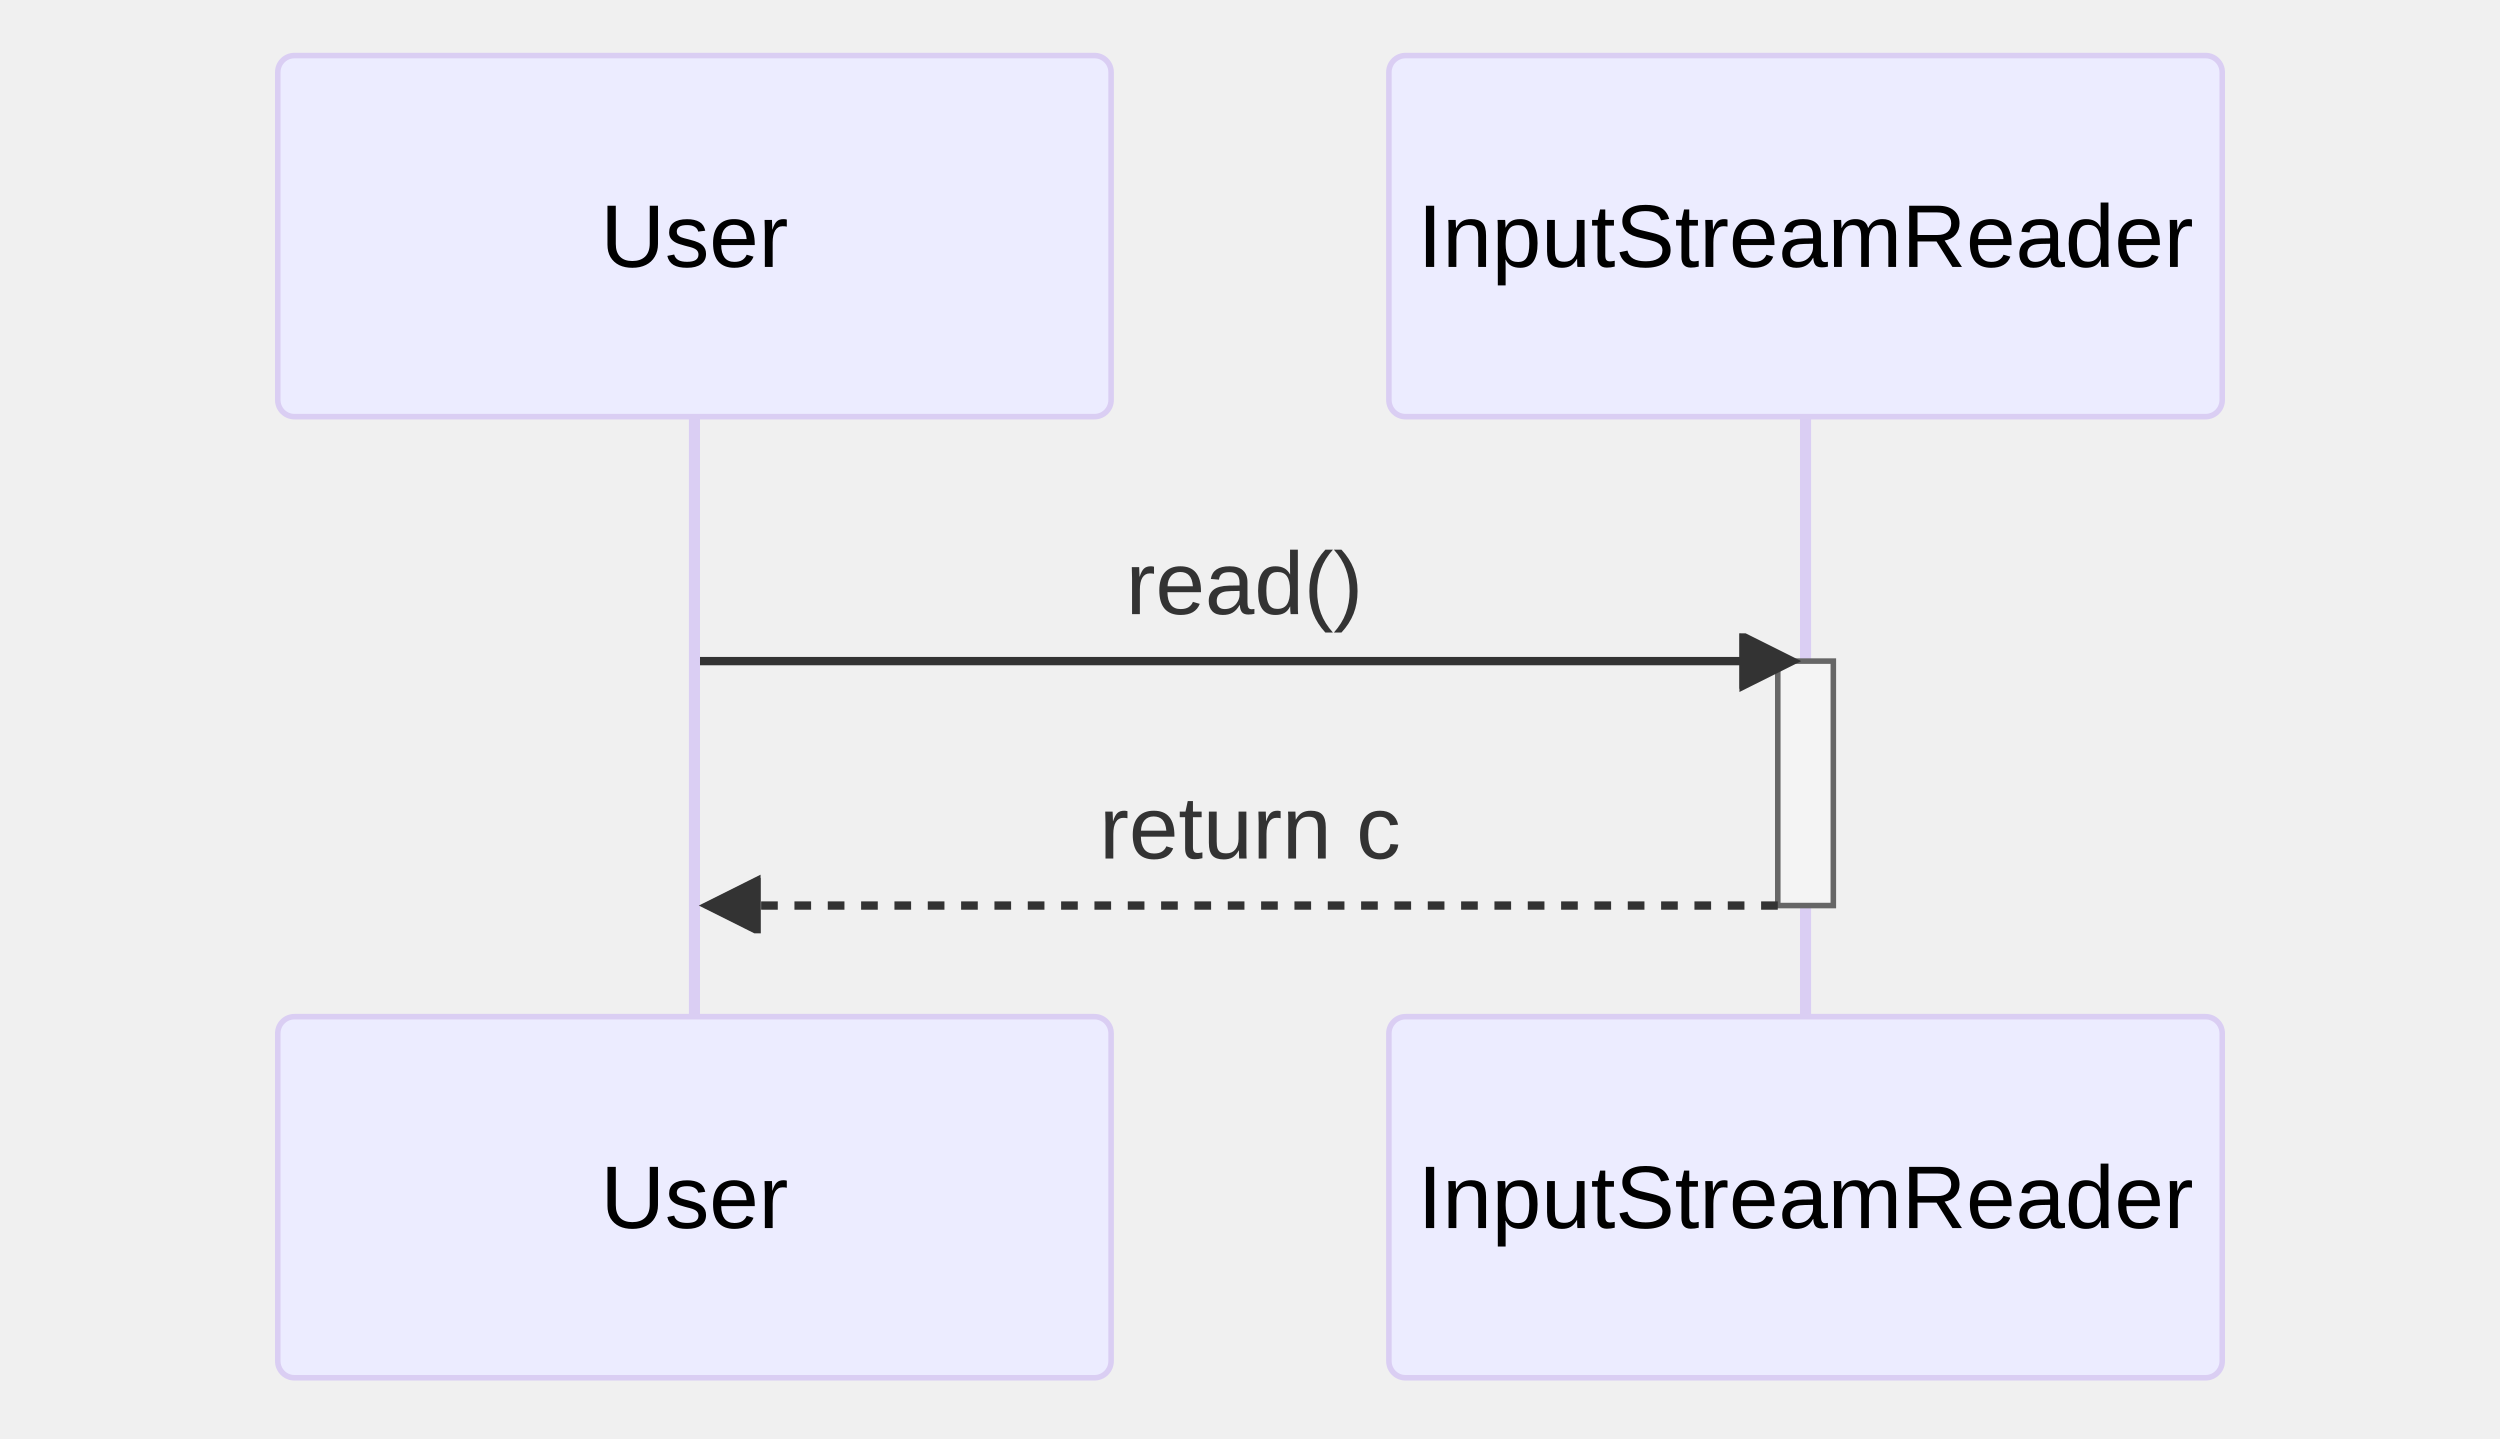
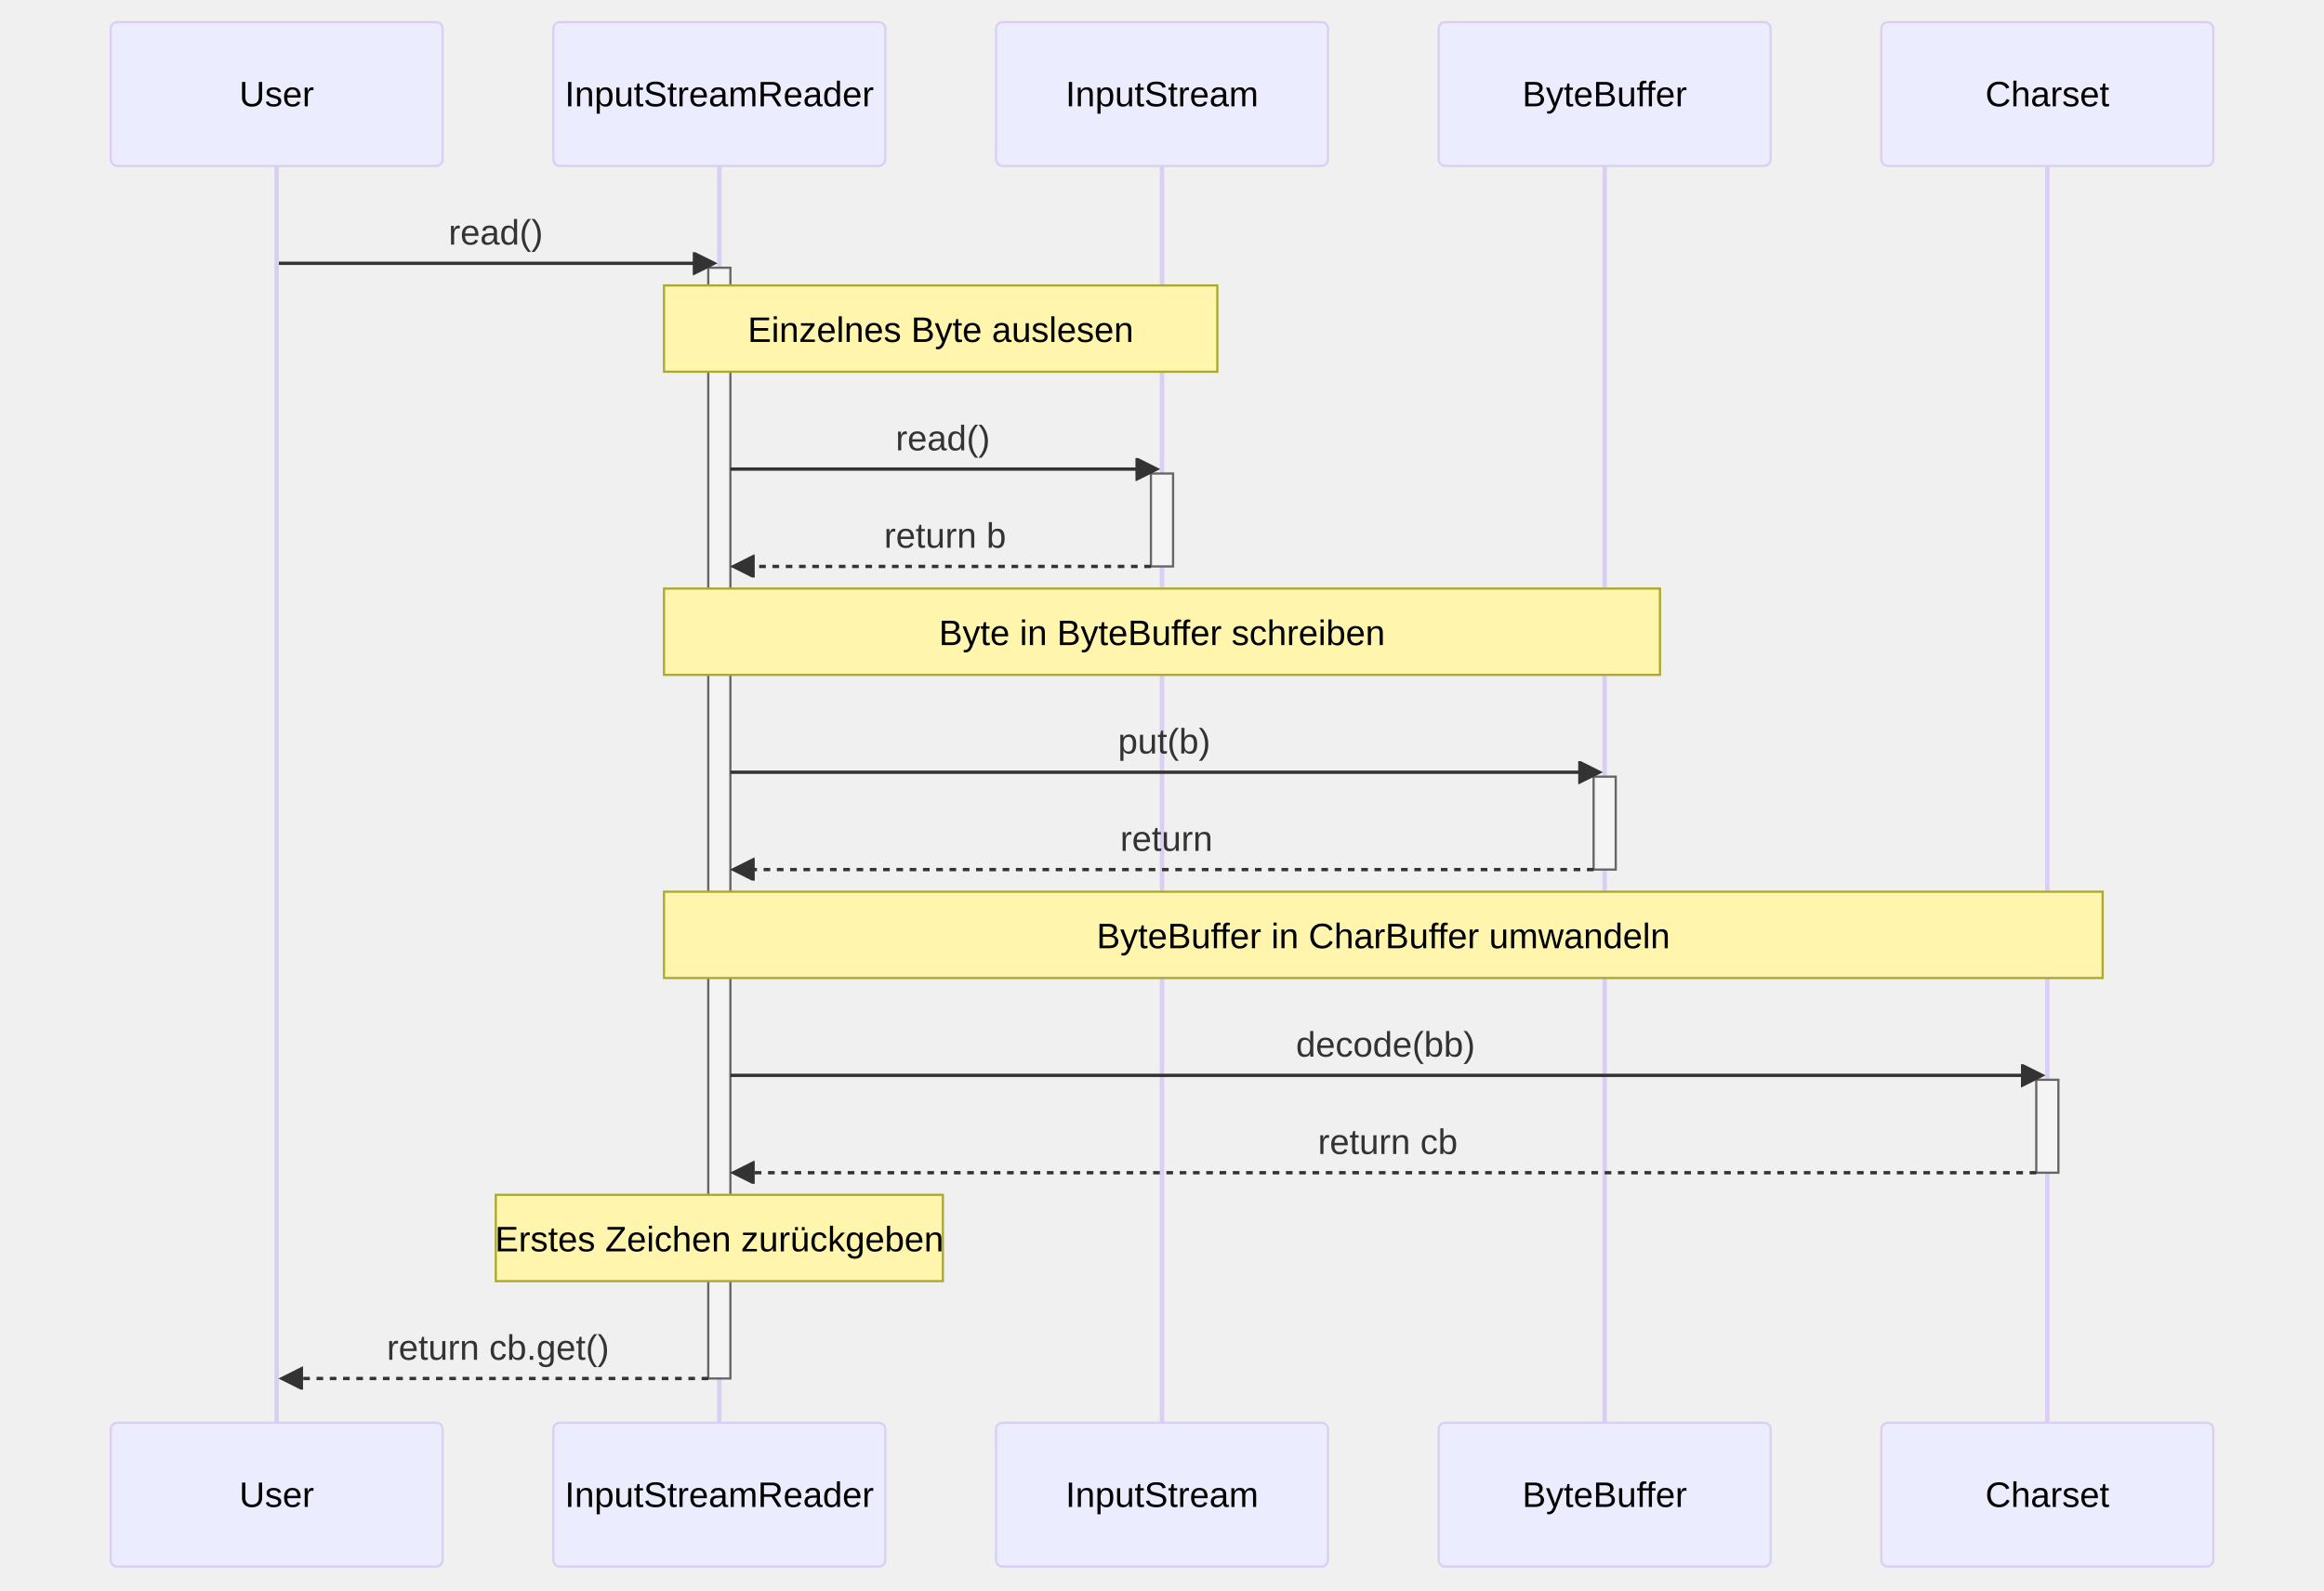
- <svg xmlns="http://www.w3.org/2000/svg" aria-roledescription="sequence" role="graphics-document document" viewBox="-50 -10 450 259" style="max-width: 450px; background-color: white;" width="100%" id="my-svg">
+ <svg xmlns="http://www.w3.org/2000/svg" aria-roledescription="sequence" role="graphics-document document" viewBox="-50 -10 1050 719" style="max-width: 1050px; background-color: white;" width="100%" id="my-svg">
  <g>
-     <rect class="actor actor-bottom" ry="3" rx="3" height="65" width="150" stroke="#666" fill="#eaeaea" y="173" x="200" />
-     <text style="text-anchor: middle; font-size: 16px; font-weight: 400;" class="actor" alignment-baseline="central" dominant-baseline="central" y="205.5" x="275">
+     <rect class="actor actor-bottom" ry="3" rx="3" height="65" width="150" stroke="#666" fill="#eaeaea" y="633" x="800" />
+     <text style="text-anchor: middle; font-size: 16px; font-weight: 400;" class="actor" alignment-baseline="central" dominant-baseline="central" y="665.5" x="875">
+       <tspan dy="0" x="875">Charset</tspan>
+     </text>
+   </g>
+   <g>
+     <rect class="actor actor-bottom" ry="3" rx="3" height="65" width="150" stroke="#666" fill="#eaeaea" y="633" x="600" />
+     <text style="text-anchor: middle; font-size: 16px; font-weight: 400;" class="actor" alignment-baseline="central" dominant-baseline="central" y="665.5" x="675">
+       <tspan dy="0" x="675">ByteBuffer</tspan>
+     </text>
+   </g>
+   <g>
+     <rect class="actor actor-bottom" ry="3" rx="3" height="65" width="150" stroke="#666" fill="#eaeaea" y="633" x="400" />
+     <text style="text-anchor: middle; font-size: 16px; font-weight: 400;" class="actor" alignment-baseline="central" dominant-baseline="central" y="665.5" x="475">
+       <tspan dy="0" x="475">InputStream</tspan>
+     </text>
+   </g>
+   <g>
+     <rect class="actor actor-bottom" ry="3" rx="3" height="65" width="150" stroke="#666" fill="#eaeaea" y="633" x="200" />
+     <text style="text-anchor: middle; font-size: 16px; font-weight: 400;" class="actor" alignment-baseline="central" dominant-baseline="central" y="665.5" x="275">
      <tspan dy="0" x="275">InputStreamReader</tspan>
    </text>
  </g>
  <g>
-     <rect class="actor actor-bottom" ry="3" rx="3" height="65" width="150" stroke="#666" fill="#eaeaea" y="173" x="0" />
-     <text style="text-anchor: middle; font-size: 16px; font-weight: 400;" class="actor" alignment-baseline="central" dominant-baseline="central" y="205.5" x="75">
+     <rect class="actor actor-bottom" ry="3" rx="3" height="65" width="150" stroke="#666" fill="#eaeaea" y="633" x="0" />
+     <text style="text-anchor: middle; font-size: 16px; font-weight: 400;" class="actor" alignment-baseline="central" dominant-baseline="central" y="665.5" x="75">
      <tspan dy="0" x="75">User</tspan>
    </text>
  </g>
  <g>
-     <line stroke="#999" stroke-width="0.5px" class="200" y2="173" x2="275" y1="5" x1="275" id="actor1" />
+     <line stroke="#999" stroke-width="0.5px" class="200" y2="633" x2="875" y1="5" x1="875" id="actor4" />
+     <g id="root-4">
+       <rect class="actor actor-top" ry="3" rx="3" height="65" width="150" stroke="#666" fill="#eaeaea" y="0" x="800" />
+       <text style="text-anchor: middle; font-size: 16px; font-weight: 400;" class="actor" alignment-baseline="central" dominant-baseline="central" y="32.5" x="875">
+         <tspan dy="0" x="875">Charset</tspan>
+       </text>
+     </g>
+   </g>
+   <g>
+     <line stroke="#999" stroke-width="0.5px" class="200" y2="633" x2="675" y1="5" x1="675" id="actor3" />
+     <g id="root-3">
+       <rect class="actor actor-top" ry="3" rx="3" height="65" width="150" stroke="#666" fill="#eaeaea" y="0" x="600" />
+       <text style="text-anchor: middle; font-size: 16px; font-weight: 400;" class="actor" alignment-baseline="central" dominant-baseline="central" y="32.5" x="675">
+         <tspan dy="0" x="675">ByteBuffer</tspan>
+       </text>
+     </g>
+   </g>
+   <g>
+     <line stroke="#999" stroke-width="0.5px" class="200" y2="633" x2="475" y1="5" x1="475" id="actor2" />
+     <g id="root-2">
+       <rect class="actor actor-top" ry="3" rx="3" height="65" width="150" stroke="#666" fill="#eaeaea" y="0" x="400" />
+       <text style="text-anchor: middle; font-size: 16px; font-weight: 400;" class="actor" alignment-baseline="central" dominant-baseline="central" y="32.5" x="475">
+         <tspan dy="0" x="475">InputStream</tspan>
+       </text>
+     </g>
+   </g>
+   <g>
+     <line stroke="#999" stroke-width="0.5px" class="200" y2="633" x2="275" y1="5" x1="275" id="actor1" />
    <g id="root-1">
      <rect class="actor actor-top" ry="3" rx="3" height="65" width="150" stroke="#666" fill="#eaeaea" y="0" x="200" />
      <text style="text-anchor: middle; font-size: 16px; font-weight: 400;" class="actor" alignment-baseline="central" dominant-baseline="central" y="32.5" x="275">
        <tspan dy="0" x="275">InputStreamReader</tspan>
      </text>
    </g>
  </g>
  <g>
-     <line stroke="#999" stroke-width="0.5px" class="200" y2="173" x2="75" y1="5" x1="75" id="actor0" />
+     <line stroke="#999" stroke-width="0.5px" class="200" y2="633" x2="75" y1="5" x1="75" id="actor0" />
    <g id="root-0">
      <rect class="actor actor-top" ry="3" rx="3" height="65" width="150" stroke="#666" fill="#eaeaea" y="0" x="0" />
      <text style="text-anchor: middle; font-size: 16px; font-weight: 400;" class="actor" alignment-baseline="central" dominant-baseline="central" y="32.5" x="75">
        <tspan dy="0" x="75">User</tspan>
      </text>
    </g>
  </g>
  <style>#my-svg{font-family:"trebuchet ms",verdana,arial,sans-serif;font-size:16px;fill:#333;}#my-svg .error-icon{fill:#552222;}#my-svg .error-text{fill:#552222;stroke:#552222;}#my-svg .edge-thickness-normal{stroke-width:2px;}#my-svg .edge-thickness-thick{stroke-width:3.5px;}#my-svg .edge-pattern-solid{stroke-dasharray:0;}#my-svg .edge-pattern-dashed{stroke-dasharray:3;}#my-svg .edge-pattern-dotted{stroke-dasharray:2;}#my-svg .marker{fill:#333333;stroke:#333333;}#my-svg .marker.cross{stroke:#333333;}#my-svg svg{font-family:"trebuchet ms",verdana,arial,sans-serif;font-size:16px;}#my-svg .actor{stroke:hsl(259.626, 59.777%, 87.902%);fill:#ECECFF;}#my-svg text.actor&gt;tspan{fill:black;stroke:none;}#my-svg .actor-line{stroke:grey;}#my-svg .messageLine0{stroke-width:1.5;stroke-dasharray:none;stroke:#333;}#my-svg .messageLine1{stroke-width:1.5;stroke-dasharray:2,2;stroke:#333;}#my-svg #arrowhead path{fill:#333;stroke:#333;}#my-svg .sequenceNumber{fill:white;}#my-svg #sequencenumber{fill:#333;}#my-svg #crosshead path{fill:#333;stroke:#333;}#my-svg .messageText{fill:#333;stroke:none;}#my-svg .labelBox{stroke:hsl(259.626, 59.777%, 87.902%);fill:#ECECFF;}#my-svg .labelText,#my-svg .labelText&gt;tspan{fill:black;stroke:none;}#my-svg .loopText,#my-svg .loopText&gt;tspan{fill:black;stroke:none;}#my-svg .loopLine{stroke-width:2px;stroke-dasharray:2,2;stroke:hsl(259.626, 59.777%, 87.902%);fill:hsl(259.626, 59.777%, 87.902%);}#my-svg .note{stroke:#aaaa33;fill:#fff5ad;}#my-svg .noteText,#my-svg .noteText&gt;tspan{fill:black;stroke:none;}#my-svg .activation0{fill:#f4f4f4;stroke:#666;}#my-svg .activation1{fill:#f4f4f4;stroke:#666;}#my-svg .activation2{fill:#f4f4f4;stroke:#666;}#my-svg .actorPopupMenu{position:absolute;}#my-svg .actorPopupMenuPanel{position:absolute;fill:#ECECFF;box-shadow:0px 8px 16px 0px rgba(0,0,0,0.2);filter:drop-shadow(3px 5px 2px rgb(0 0 0 / 0.4));}#my-svg .actor-man line{stroke:hsl(259.626, 59.777%, 87.902%);fill:#ECECFF;}#my-svg .actor-man circle,#my-svg line{stroke:hsl(259.626, 59.777%, 87.902%);fill:#ECECFF;stroke-width:2px;}#my-svg :root{--mermaid-font-family:"trebuchet ms",verdana,arial,sans-serif;}</style>
  <g />
  <defs>
    <symbol height="24" width="24" id="computer">
      <path d="M2 2v13h20v-13h-20zm18 11h-16v-9h16v9zm-10.228 6l.466-1h3.524l.467 1h-4.457zm14.228 3h-24l2-6h2.104l-1.33 4h18.45l-1.297-4h2.073l2 6zm-5-10h-14v-7h14v7z" transform="scale(.5)" />
    </symbol>
  </defs>
  <defs>
    <symbol clip-rule="evenodd" fill-rule="evenodd" id="database">
      <path d="M12.258.001l.256.004.255.005.253.008.251.01.249.012.247.015.246.016.242.019.241.02.239.023.236.024.233.027.231.028.229.031.225.032.223.034.22.036.217.038.214.04.211.041.208.043.205.045.201.046.198.048.194.05.191.051.187.053.183.054.18.056.175.057.172.059.168.06.163.061.16.063.155.064.15.066.074.033.073.033.071.034.07.034.069.035.068.035.067.035.066.035.064.036.064.036.062.036.06.036.06.037.058.037.058.037.055.038.055.038.053.038.052.038.051.039.05.039.048.039.047.039.045.04.044.04.043.04.041.04.04.041.039.041.037.041.036.041.034.041.033.042.032.042.03.042.029.042.027.042.026.043.024.043.023.043.021.043.02.043.018.044.017.043.015.044.013.044.012.044.011.045.009.044.007.045.006.045.004.045.002.045.001.045v17l-.001.045-.002.045-.004.045-.006.045-.007.045-.009.044-.011.045-.012.044-.013.044-.015.044-.017.043-.018.044-.02.043-.021.043-.023.043-.024.043-.026.043-.027.042-.029.042-.03.042-.032.042-.033.042-.034.041-.036.041-.037.041-.039.041-.04.041-.041.04-.043.04-.044.04-.045.04-.047.039-.048.039-.05.039-.051.039-.052.038-.053.038-.055.038-.055.038-.058.037-.058.037-.06.037-.06.036-.062.036-.064.036-.064.036-.066.035-.067.035-.068.035-.069.035-.07.034-.071.034-.073.033-.074.033-.15.066-.155.064-.16.063-.163.061-.168.06-.172.059-.175.057-.18.056-.183.054-.187.053-.191.051-.194.05-.198.048-.201.046-.205.045-.208.043-.211.041-.214.04-.217.038-.22.036-.223.034-.225.032-.229.031-.231.028-.233.027-.236.024-.239.023-.241.02-.242.019-.246.016-.247.015-.249.012-.251.01-.253.008-.255.005-.256.004-.258.001-.258-.001-.256-.004-.255-.005-.253-.008-.251-.01-.249-.012-.247-.015-.245-.016-.243-.019-.241-.02-.238-.023-.236-.024-.234-.027-.231-.028-.228-.031-.226-.032-.223-.034-.22-.036-.217-.038-.214-.04-.211-.041-.208-.043-.204-.045-.201-.046-.198-.048-.195-.05-.19-.051-.187-.053-.184-.054-.179-.056-.176-.057-.172-.059-.167-.06-.164-.061-.159-.063-.155-.064-.151-.066-.074-.033-.072-.033-.072-.034-.07-.034-.069-.035-.068-.035-.067-.035-.066-.035-.064-.036-.063-.036-.062-.036-.061-.036-.06-.037-.058-.037-.057-.037-.056-.038-.055-.038-.053-.038-.052-.038-.051-.039-.049-.039-.049-.039-.046-.039-.046-.04-.044-.04-.043-.04-.041-.04-.04-.041-.039-.041-.037-.041-.036-.041-.034-.041-.033-.042-.032-.042-.03-.042-.029-.042-.027-.042-.026-.043-.024-.043-.023-.043-.021-.043-.02-.043-.018-.044-.017-.043-.015-.044-.013-.044-.012-.044-.011-.045-.009-.044-.007-.045-.006-.045-.004-.045-.002-.045-.001-.045v-17l.001-.045.002-.045.004-.045.006-.045.007-.045.009-.044.011-.045.012-.044.013-.044.015-.044.017-.043.018-.044.02-.043.021-.043.023-.043.024-.043.026-.043.027-.042.029-.042.03-.042.032-.042.033-.042.034-.041.036-.041.037-.041.039-.041.04-.041.041-.04.043-.04.044-.04.046-.04.046-.039.049-.039.049-.039.051-.039.052-.038.053-.038.055-.038.056-.038.057-.037.058-.037.06-.037.061-.036.062-.036.063-.036.064-.036.066-.035.067-.035.068-.035.069-.035.07-.034.072-.034.072-.033.074-.033.151-.066.155-.064.159-.063.164-.061.167-.06.172-.059.176-.057.179-.056.184-.054.187-.053.19-.051.195-.05.198-.048.201-.046.204-.045.208-.043.211-.041.214-.04.217-.038.22-.036.223-.034.226-.032.228-.031.231-.028.234-.027.236-.024.238-.023.241-.02.243-.019.245-.016.247-.015.249-.012.251-.01.253-.008.255-.005.256-.004.258-.001.258.001zm-9.258 20.499v.01l.001.021.003.021.004.022.005.021.006.022.007.022.009.023.01.022.011.023.012.023.013.023.015.023.016.024.017.023.018.024.019.024.021.024.022.025.023.024.024.025.052.049.056.05.061.051.066.051.07.051.075.051.079.052.084.052.088.052.092.052.097.052.102.051.105.052.11.052.114.051.119.051.123.051.127.05.131.05.135.05.139.048.144.049.147.047.152.047.155.047.16.045.163.045.167.043.171.043.176.041.178.041.183.039.187.039.19.037.194.035.197.035.202.033.204.031.209.03.212.029.216.027.219.025.222.024.226.021.23.02.233.018.236.016.24.015.243.012.246.01.249.008.253.005.256.004.259.001.26-.001.257-.004.254-.005.25-.008.247-.011.244-.012.241-.014.237-.016.233-.018.231-.021.226-.021.224-.024.22-.026.216-.027.212-.028.21-.031.205-.031.202-.034.198-.034.194-.036.191-.037.187-.039.183-.04.179-.04.175-.042.172-.043.168-.044.163-.045.16-.046.155-.046.152-.047.148-.048.143-.049.139-.049.136-.05.131-.05.126-.05.123-.051.118-.052.114-.051.11-.052.106-.052.101-.052.096-.052.092-.052.088-.053.083-.051.079-.052.074-.052.07-.051.065-.051.06-.051.056-.05.051-.05.023-.024.023-.025.021-.024.02-.024.019-.024.018-.024.017-.024.015-.023.014-.024.013-.023.012-.023.01-.023.01-.022.008-.022.006-.022.006-.022.004-.022.004-.021.001-.021.001-.021v-4.127l-.077.055-.08.053-.083.054-.085.053-.087.052-.09.052-.093.051-.095.05-.097.05-.1.049-.102.049-.105.048-.106.047-.109.047-.111.046-.114.045-.115.045-.118.044-.12.043-.122.042-.124.042-.126.041-.128.04-.13.04-.132.038-.134.038-.135.037-.138.037-.139.035-.142.035-.143.034-.144.033-.147.032-.148.031-.15.03-.151.03-.153.029-.154.027-.156.027-.158.026-.159.025-.161.024-.162.023-.163.022-.165.021-.166.02-.167.019-.169.018-.169.017-.171.016-.173.015-.173.014-.175.013-.175.012-.177.011-.178.01-.179.008-.179.008-.181.006-.182.005-.182.004-.184.003-.184.002h-.37l-.184-.002-.184-.003-.182-.004-.182-.005-.181-.006-.179-.008-.179-.008-.178-.01-.176-.011-.176-.012-.175-.013-.173-.014-.172-.015-.171-.016-.17-.017-.169-.018-.167-.019-.166-.02-.165-.021-.163-.022-.162-.023-.161-.024-.159-.025-.157-.026-.156-.027-.155-.027-.153-.029-.151-.03-.15-.03-.148-.031-.146-.032-.145-.033-.143-.034-.141-.035-.14-.035-.137-.037-.136-.037-.134-.038-.132-.038-.13-.04-.128-.04-.126-.041-.124-.042-.122-.042-.12-.044-.117-.043-.116-.045-.113-.045-.112-.046-.109-.047-.106-.047-.105-.048-.102-.049-.1-.049-.097-.05-.095-.05-.093-.052-.09-.051-.087-.052-.085-.053-.083-.054-.08-.054-.077-.054v4.127zm0-5.654v.011l.001.021.003.021.004.021.005.022.006.022.007.022.009.022.01.022.011.023.012.023.013.023.015.024.016.023.017.024.018.024.019.024.021.024.022.024.023.025.024.024.052.05.056.05.061.05.066.051.07.051.075.052.079.051.084.052.088.052.092.052.097.052.102.052.105.052.11.051.114.051.119.052.123.05.127.051.131.05.135.049.139.049.144.048.147.048.152.047.155.046.16.045.163.045.167.044.171.042.176.042.178.04.183.04.187.038.19.037.194.036.197.034.202.033.204.032.209.03.212.028.216.027.219.025.222.024.226.022.23.02.233.018.236.016.24.014.243.012.246.01.249.008.253.006.256.003.259.001.26-.001.257-.003.254-.006.25-.008.247-.01.244-.012.241-.015.237-.016.233-.018.231-.02.226-.022.224-.024.22-.025.216-.027.212-.029.21-.03.205-.032.202-.033.198-.035.194-.036.191-.037.187-.039.183-.039.179-.041.175-.042.172-.043.168-.044.163-.045.16-.045.155-.047.152-.047.148-.048.143-.048.139-.05.136-.049.131-.05.126-.051.123-.051.118-.051.114-.052.11-.052.106-.052.101-.052.096-.052.092-.052.088-.052.083-.052.079-.052.074-.051.07-.052.065-.051.06-.05.056-.051.051-.049.023-.025.023-.024.021-.025.02-.024.019-.024.018-.024.017-.024.015-.023.014-.023.013-.024.012-.022.01-.023.01-.023.008-.022.006-.022.006-.022.004-.021.004-.022.001-.021.001-.021v-4.139l-.077.054-.08.054-.083.054-.085.052-.087.053-.09.051-.093.051-.095.051-.097.05-.1.049-.102.049-.105.048-.106.047-.109.047-.111.046-.114.045-.115.044-.118.044-.12.044-.122.042-.124.042-.126.041-.128.04-.13.039-.132.039-.134.038-.135.037-.138.036-.139.036-.142.035-.143.033-.144.033-.147.033-.148.031-.15.03-.151.03-.153.028-.154.028-.156.027-.158.026-.159.025-.161.024-.162.023-.163.022-.165.021-.166.02-.167.019-.169.018-.169.017-.171.016-.173.015-.173.014-.175.013-.175.012-.177.011-.178.009-.179.009-.179.007-.181.007-.182.005-.182.004-.184.003-.184.002h-.37l-.184-.002-.184-.003-.182-.004-.182-.005-.181-.007-.179-.007-.179-.009-.178-.009-.176-.011-.176-.012-.175-.013-.173-.014-.172-.015-.171-.016-.17-.017-.169-.018-.167-.019-.166-.02-.165-.021-.163-.022-.162-.023-.161-.024-.159-.025-.157-.026-.156-.027-.155-.028-.153-.028-.151-.03-.15-.03-.148-.031-.146-.033-.145-.033-.143-.033-.141-.035-.14-.036-.137-.036-.136-.037-.134-.038-.132-.039-.13-.039-.128-.04-.126-.041-.124-.042-.122-.043-.12-.043-.117-.044-.116-.044-.113-.046-.112-.046-.109-.046-.106-.047-.105-.048-.102-.049-.1-.049-.097-.05-.095-.051-.093-.051-.09-.051-.087-.053-.085-.052-.083-.054-.08-.054-.077-.054v4.139zm0-5.666v.011l.001.02.003.022.004.021.005.022.006.021.007.022.009.023.01.022.011.023.012.023.013.023.015.023.016.024.017.024.018.023.019.024.021.025.022.024.023.024.024.025.052.05.056.05.061.05.066.051.07.051.075.052.079.051.084.052.088.052.092.052.097.052.102.052.105.051.11.052.114.051.119.051.123.051.127.05.131.05.135.05.139.049.144.048.147.048.152.047.155.046.16.045.163.045.167.043.171.043.176.042.178.04.183.04.187.038.19.037.194.036.197.034.202.033.204.032.209.03.212.028.216.027.219.025.222.024.226.021.23.02.233.018.236.017.24.014.243.012.246.01.249.008.253.006.256.003.259.001.26-.001.257-.003.254-.006.25-.008.247-.01.244-.013.241-.014.237-.016.233-.018.231-.02.226-.022.224-.024.22-.025.216-.027.212-.029.21-.03.205-.032.202-.033.198-.035.194-.036.191-.037.187-.039.183-.039.179-.041.175-.042.172-.043.168-.044.163-.045.16-.045.155-.047.152-.047.148-.048.143-.049.139-.049.136-.049.131-.051.126-.05.123-.051.118-.052.114-.051.11-.052.106-.052.101-.052.096-.052.092-.052.088-.052.083-.052.079-.052.074-.052.07-.051.065-.051.06-.051.056-.05.051-.049.023-.025.023-.025.021-.024.02-.024.019-.024.018-.024.017-.024.015-.023.014-.024.013-.023.012-.023.01-.022.01-.023.008-.022.006-.022.006-.022.004-.022.004-.021.001-.021.001-.021v-4.153l-.077.054-.08.054-.083.053-.085.053-.087.053-.09.051-.093.051-.095.051-.097.05-.1.049-.102.048-.105.048-.106.048-.109.046-.111.046-.114.046-.115.044-.118.044-.12.043-.122.043-.124.042-.126.041-.128.04-.13.039-.132.039-.134.038-.135.037-.138.036-.139.036-.142.034-.143.034-.144.033-.147.032-.148.032-.15.03-.151.03-.153.028-.154.028-.156.027-.158.026-.159.024-.161.024-.162.023-.163.023-.165.021-.166.02-.167.019-.169.018-.169.017-.171.016-.173.015-.173.014-.175.013-.175.012-.177.01-.178.01-.179.009-.179.007-.181.006-.182.006-.182.004-.184.003-.184.001-.185.001-.185-.001-.184-.001-.184-.003-.182-.004-.182-.006-.181-.006-.179-.007-.179-.009-.178-.01-.176-.01-.176-.012-.175-.013-.173-.014-.172-.015-.171-.016-.17-.017-.169-.018-.167-.019-.166-.02-.165-.021-.163-.023-.162-.023-.161-.024-.159-.024-.157-.026-.156-.027-.155-.028-.153-.028-.151-.03-.15-.03-.148-.032-.146-.032-.145-.033-.143-.034-.141-.034-.14-.036-.137-.036-.136-.037-.134-.038-.132-.039-.13-.039-.128-.041-.126-.041-.124-.041-.122-.043-.12-.043-.117-.044-.116-.044-.113-.046-.112-.046-.109-.046-.106-.048-.105-.048-.102-.048-.1-.05-.097-.049-.095-.051-.093-.051-.09-.052-.087-.052-.085-.053-.083-.053-.08-.054-.077-.054v4.153zm8.74-8.179l-.257.004-.254.005-.25.008-.247.011-.244.012-.241.014-.237.016-.233.018-.231.021-.226.022-.224.023-.22.026-.216.027-.212.028-.21.031-.205.032-.202.033-.198.034-.194.036-.191.038-.187.038-.183.04-.179.041-.175.042-.172.043-.168.043-.163.045-.16.046-.155.046-.152.048-.148.048-.143.048-.139.049-.136.05-.131.05-.126.051-.123.051-.118.051-.114.052-.11.052-.106.052-.101.052-.096.052-.092.052-.088.052-.083.052-.079.052-.074.051-.07.052-.065.051-.06.05-.056.05-.051.05-.023.025-.023.024-.021.024-.02.025-.019.024-.018.024-.017.023-.015.024-.014.023-.013.023-.012.023-.01.023-.01.022-.008.022-.006.023-.006.021-.004.022-.004.021-.001.021-.001.021.001.021.001.021.004.021.004.022.006.021.006.023.008.022.01.022.01.023.012.023.013.023.014.023.015.024.017.023.018.024.019.024.02.025.021.024.023.024.023.025.051.05.056.05.06.05.065.051.07.052.074.051.079.052.083.052.088.052.092.052.096.052.101.052.106.052.11.052.114.052.118.051.123.051.126.051.131.05.136.05.139.049.143.048.148.048.152.048.155.046.16.046.163.045.168.043.172.043.175.042.179.041.183.04.187.038.191.038.194.036.198.034.202.033.205.032.21.031.212.028.216.027.22.026.224.023.226.022.231.021.233.018.237.016.241.014.244.012.247.011.25.008.254.005.257.004.26.001.26-.001.257-.004.254-.005.25-.008.247-.011.244-.012.241-.014.237-.016.233-.018.231-.021.226-.022.224-.023.22-.026.216-.027.212-.028.21-.031.205-.032.202-.033.198-.034.194-.036.191-.038.187-.038.183-.04.179-.041.175-.042.172-.043.168-.043.163-.045.16-.046.155-.046.152-.048.148-.048.143-.048.139-.049.136-.05.131-.05.126-.051.123-.051.118-.051.114-.052.11-.052.106-.052.101-.052.096-.052.092-.052.088-.052.083-.052.079-.052.074-.051.07-.052.065-.051.06-.05.056-.05.051-.05.023-.025.023-.024.021-.024.02-.025.019-.024.018-.024.017-.023.015-.024.014-.023.013-.023.012-.023.01-.023.01-.022.008-.022.006-.023.006-.021.004-.022.004-.021.001-.021.001-.021-.001-.021-.001-.021-.004-.021-.004-.022-.006-.021-.006-.023-.008-.022-.01-.022-.01-.023-.012-.023-.013-.023-.014-.023-.015-.024-.017-.023-.018-.024-.019-.024-.02-.025-.021-.024-.023-.024-.023-.025-.051-.05-.056-.05-.06-.05-.065-.051-.07-.052-.074-.051-.079-.052-.083-.052-.088-.052-.092-.052-.096-.052-.101-.052-.106-.052-.11-.052-.114-.052-.118-.051-.123-.051-.126-.051-.131-.05-.136-.05-.139-.049-.143-.048-.148-.048-.152-.048-.155-.046-.16-.046-.163-.045-.168-.043-.172-.043-.175-.042-.179-.041-.183-.04-.187-.038-.191-.038-.194-.036-.198-.034-.202-.033-.205-.032-.21-.031-.212-.028-.216-.027-.22-.026-.224-.023-.226-.022-.231-.021-.233-.018-.237-.016-.241-.014-.244-.012-.247-.011-.25-.008-.254-.005-.257-.004-.26-.001-.26.001z" transform="scale(.5)" />
    </symbol>
  </defs>
  <defs>
    <symbol height="24" width="24" id="clock">
      <path d="M12 2c5.514 0 10 4.486 10 10s-4.486 10-10 10-10-4.486-10-10 4.486-10 10-10zm0-2c-6.627 0-12 5.373-12 12s5.373 12 12 12 12-5.373 12-12-5.373-12-12-12zm5.848 12.459c.202.038.202.333.001.372-1.907.361-6.045 1.111-6.547 1.111-.719 0-1.301-.582-1.301-1.301 0-.512.77-5.447 1.125-7.445.034-.192.312-.181.343.014l.985 6.238 5.394 1.011z" transform="scale(.5)" />
    </symbol>
  </defs>
  <defs>
    <marker orient="auto" markerHeight="12" markerWidth="12" markerUnits="userSpaceOnUse" refY="5" refX="7.9" id="arrowhead">
      <path d="M 0 0 L 10 5 L 0 10 z" />
    </marker>
  </defs>
  <defs>
    <marker refY="4.5" refX="4" orient="auto" markerHeight="8" markerWidth="15" id="crosshead">
      <path style="stroke-dasharray: 0, 0;" d="M 1,2 L 6,7 M 6,2 L 1,7" stroke-width="1pt" stroke="#000000" fill="none" />
    </marker>
  </defs>
  <defs>
    <marker orient="auto" markerHeight="28" markerWidth="20" refY="7" refX="15.5" id="filled-head">
      <path d="M 18,7 L9,13 L14,7 L9,1 Z" />
    </marker>
  </defs>
  <defs>
    <marker orient="auto" markerHeight="40" markerWidth="60" refY="15" refX="15" id="sequencenumber">
      <circle r="6" cy="15" cx="15" />
    </marker>
  </defs>
  <g>
-     <rect class="activation0" ry="0" rx="0" height="44" width="10" stroke="#666" fill="#EDF2AE" y="109" x="270" />
+     <rect class="activation0" ry="0" rx="0" height="502" width="10" stroke="#666" fill="#EDF2AE" y="111" x="270" />
+   </g>
+   <g>
+     <rect class="note" ry="0" rx="0" height="39" width="250" stroke="#666" fill="#EDF2AE" y="119" x="250" />
+     <text style="font-size: 16px; font-weight: 400;" dy="1em" class="noteText" alignment-baseline="middle" dominant-baseline="middle" text-anchor="middle" y="124" x="375">
+       <tspan x="375">Einzelnes Byte auslesen</tspan>
+     </text>
+   </g>
+   <g>
+     <rect class="activation0" ry="0" rx="0" height="42" width="10" stroke="#666" fill="#EDF2AE" y="204" x="470" />
+   </g>
+   <g>
+     <rect class="note" ry="0" rx="0" height="39" width="450" stroke="#666" fill="#EDF2AE" y="256" x="250" />
+     <text style="font-size: 16px; font-weight: 400;" dy="1em" class="noteText" alignment-baseline="middle" dominant-baseline="middle" text-anchor="middle" y="261" x="475">
+       <tspan x="475">Byte in ByteBuffer schreiben</tspan>
+     </text>
+   </g>
+   <g>
+     <rect class="activation0" ry="0" rx="0" height="42" width="10" stroke="#666" fill="#EDF2AE" y="341" x="670" />
+   </g>
+   <g>
+     <rect class="note" ry="0" rx="0" height="39" width="650" stroke="#666" fill="#EDF2AE" y="393" x="250" />
+     <text style="font-size: 16px; font-weight: 400;" dy="1em" class="noteText" alignment-baseline="middle" dominant-baseline="middle" text-anchor="middle" y="398" x="575">
+       <tspan x="575">ByteBuffer in CharBuffer umwandeln</tspan>
+     </text>
+   </g>
+   <g>
+     <rect class="activation0" ry="0" rx="0" height="42" width="10" stroke="#666" fill="#EDF2AE" y="478" x="870" />
+   </g>
+   <g>
+     <rect class="note" ry="0" rx="0" height="39" width="202" stroke="#666" fill="#EDF2AE" y="530" x="174" />
+     <text style="font-size: 16px; font-weight: 400;" dy="1em" class="noteText" alignment-baseline="middle" dominant-baseline="middle" text-anchor="middle" y="535" x="275">
+       <tspan x="275">Erstes Zeichen zurückgeben</tspan>
+     </text>
  </g>
  <text style="font-size: 16px; font-weight: 400;" dy="1em" class="messageText" alignment-baseline="middle" dominant-baseline="middle" text-anchor="middle" y="80" x="174">read()</text>
  <line style="fill: none;" marker-end="url(#arrowhead)" stroke="none" stroke-width="2" class="messageLine0" y2="109" x2="271" y1="109" x1="76" />
-   <text style="font-size: 16px; font-weight: 400;" dy="1em" class="messageText" alignment-baseline="middle" dominant-baseline="middle" text-anchor="middle" y="124" x="175">return c</text>
-   <line style="stroke-dasharray: 3, 3; fill: none;" marker-end="url(#arrowhead)" stroke="none" stroke-width="2" class="messageLine1" y2="153" x2="79" y1="153" x1="270" />
+   <text style="font-size: 16px; font-weight: 400;" dy="1em" class="messageText" alignment-baseline="middle" dominant-baseline="middle" text-anchor="middle" y="173" x="376">read()</text>
+   <line style="fill: none;" marker-end="url(#arrowhead)" stroke="none" stroke-width="2" class="messageLine0" y2="202" x2="471" y1="202" x1="280" />
+   <text style="font-size: 16px; font-weight: 400;" dy="1em" class="messageText" alignment-baseline="middle" dominant-baseline="middle" text-anchor="middle" y="217" x="377">return b</text>
+   <line style="stroke-dasharray: 3, 3; fill: none;" marker-end="url(#arrowhead)" stroke="none" stroke-width="2" class="messageLine1" y2="246" x2="283" y1="246" x1="470" />
+   <text style="font-size: 16px; font-weight: 400;" dy="1em" class="messageText" alignment-baseline="middle" dominant-baseline="middle" text-anchor="middle" y="310" x="476">put(b)</text>
+   <line style="fill: none;" marker-end="url(#arrowhead)" stroke="none" stroke-width="2" class="messageLine0" y2="339" x2="671" y1="339" x1="280" />
+   <text style="font-size: 16px; font-weight: 400;" dy="1em" class="messageText" alignment-baseline="middle" dominant-baseline="middle" text-anchor="middle" y="354" x="477">return</text>
+   <line style="stroke-dasharray: 3, 3; fill: none;" marker-end="url(#arrowhead)" stroke="none" stroke-width="2" class="messageLine1" y2="383" x2="283" y1="383" x1="670" />
+   <text style="font-size: 16px; font-weight: 400;" dy="1em" class="messageText" alignment-baseline="middle" dominant-baseline="middle" text-anchor="middle" y="447" x="576">decode(bb)</text>
+   <line style="fill: none;" marker-end="url(#arrowhead)" stroke="none" stroke-width="2" class="messageLine0" y2="476" x2="871" y1="476" x1="280" />
+   <text style="font-size: 16px; font-weight: 400;" dy="1em" class="messageText" alignment-baseline="middle" dominant-baseline="middle" text-anchor="middle" y="491" x="577">return cb</text>
+   <line style="stroke-dasharray: 3, 3; fill: none;" marker-end="url(#arrowhead)" stroke="none" stroke-width="2" class="messageLine1" y2="520" x2="283" y1="520" x1="870" />
+   <text style="font-size: 16px; font-weight: 400;" dy="1em" class="messageText" alignment-baseline="middle" dominant-baseline="middle" text-anchor="middle" y="584" x="175">return cb.get()</text>
+   <line style="stroke-dasharray: 3, 3; fill: none;" marker-end="url(#arrowhead)" stroke="none" stroke-width="2" class="messageLine1" y2="613" x2="79" y1="613" x1="270" />
</svg>
